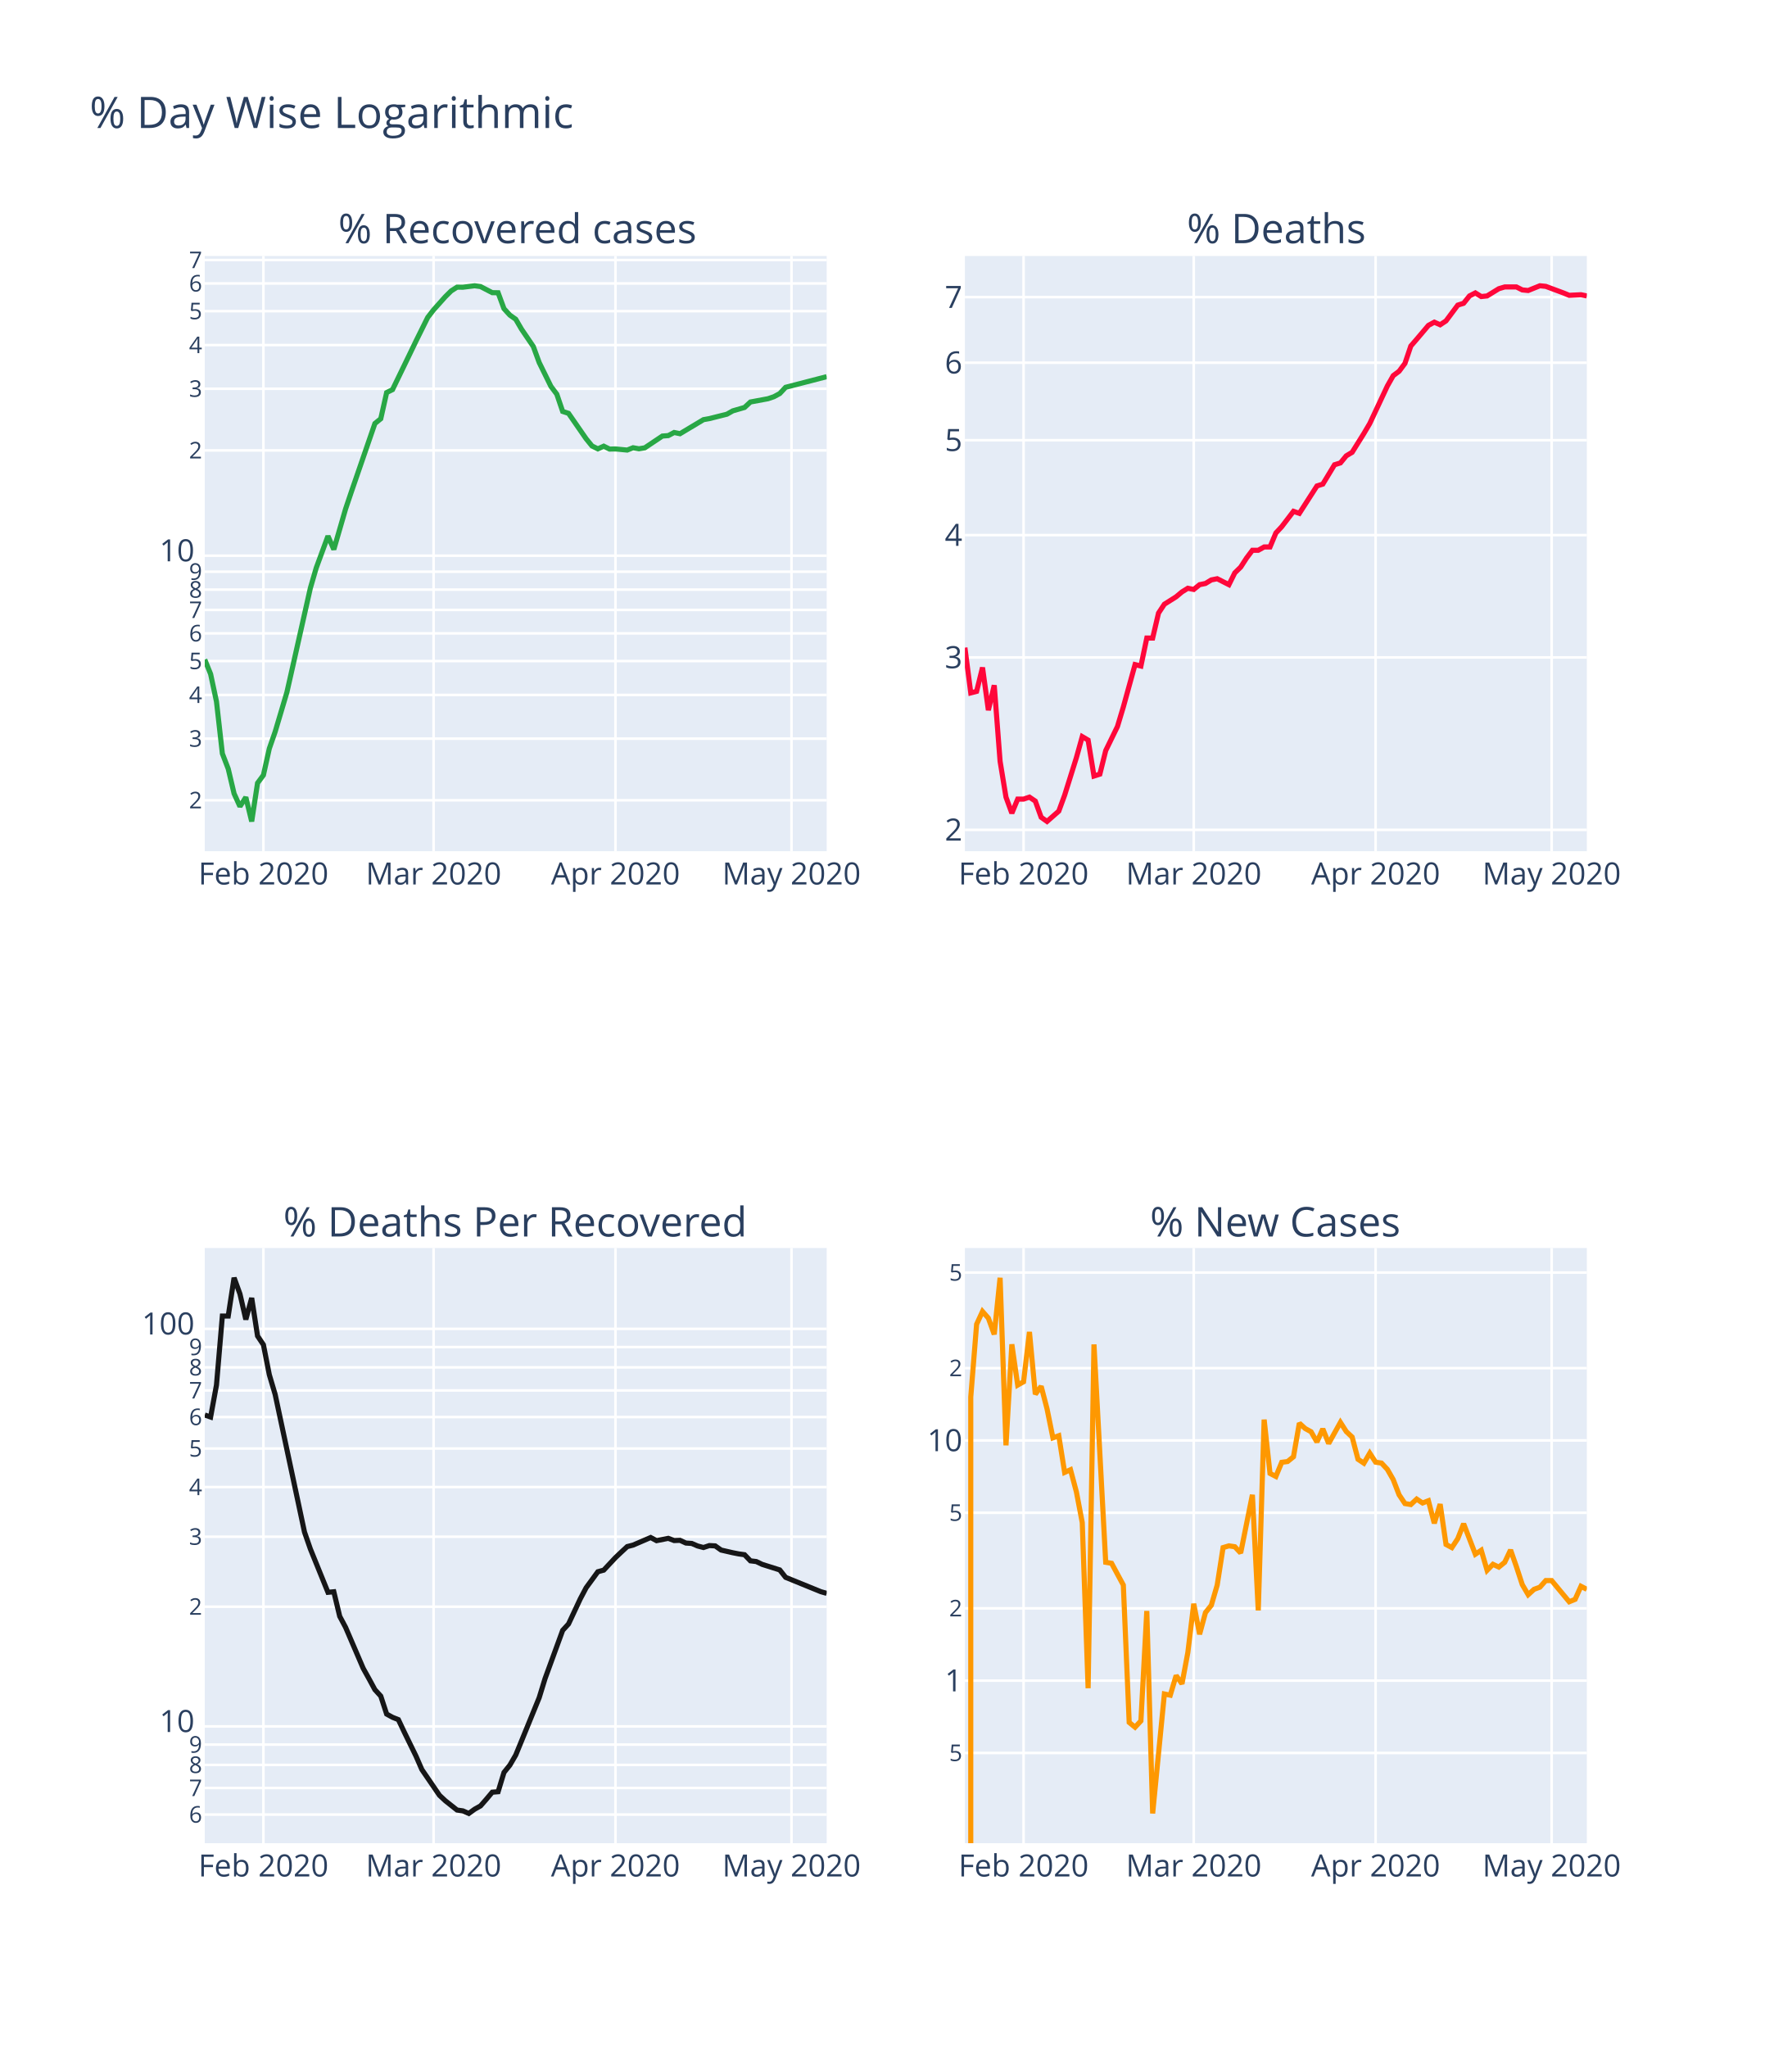
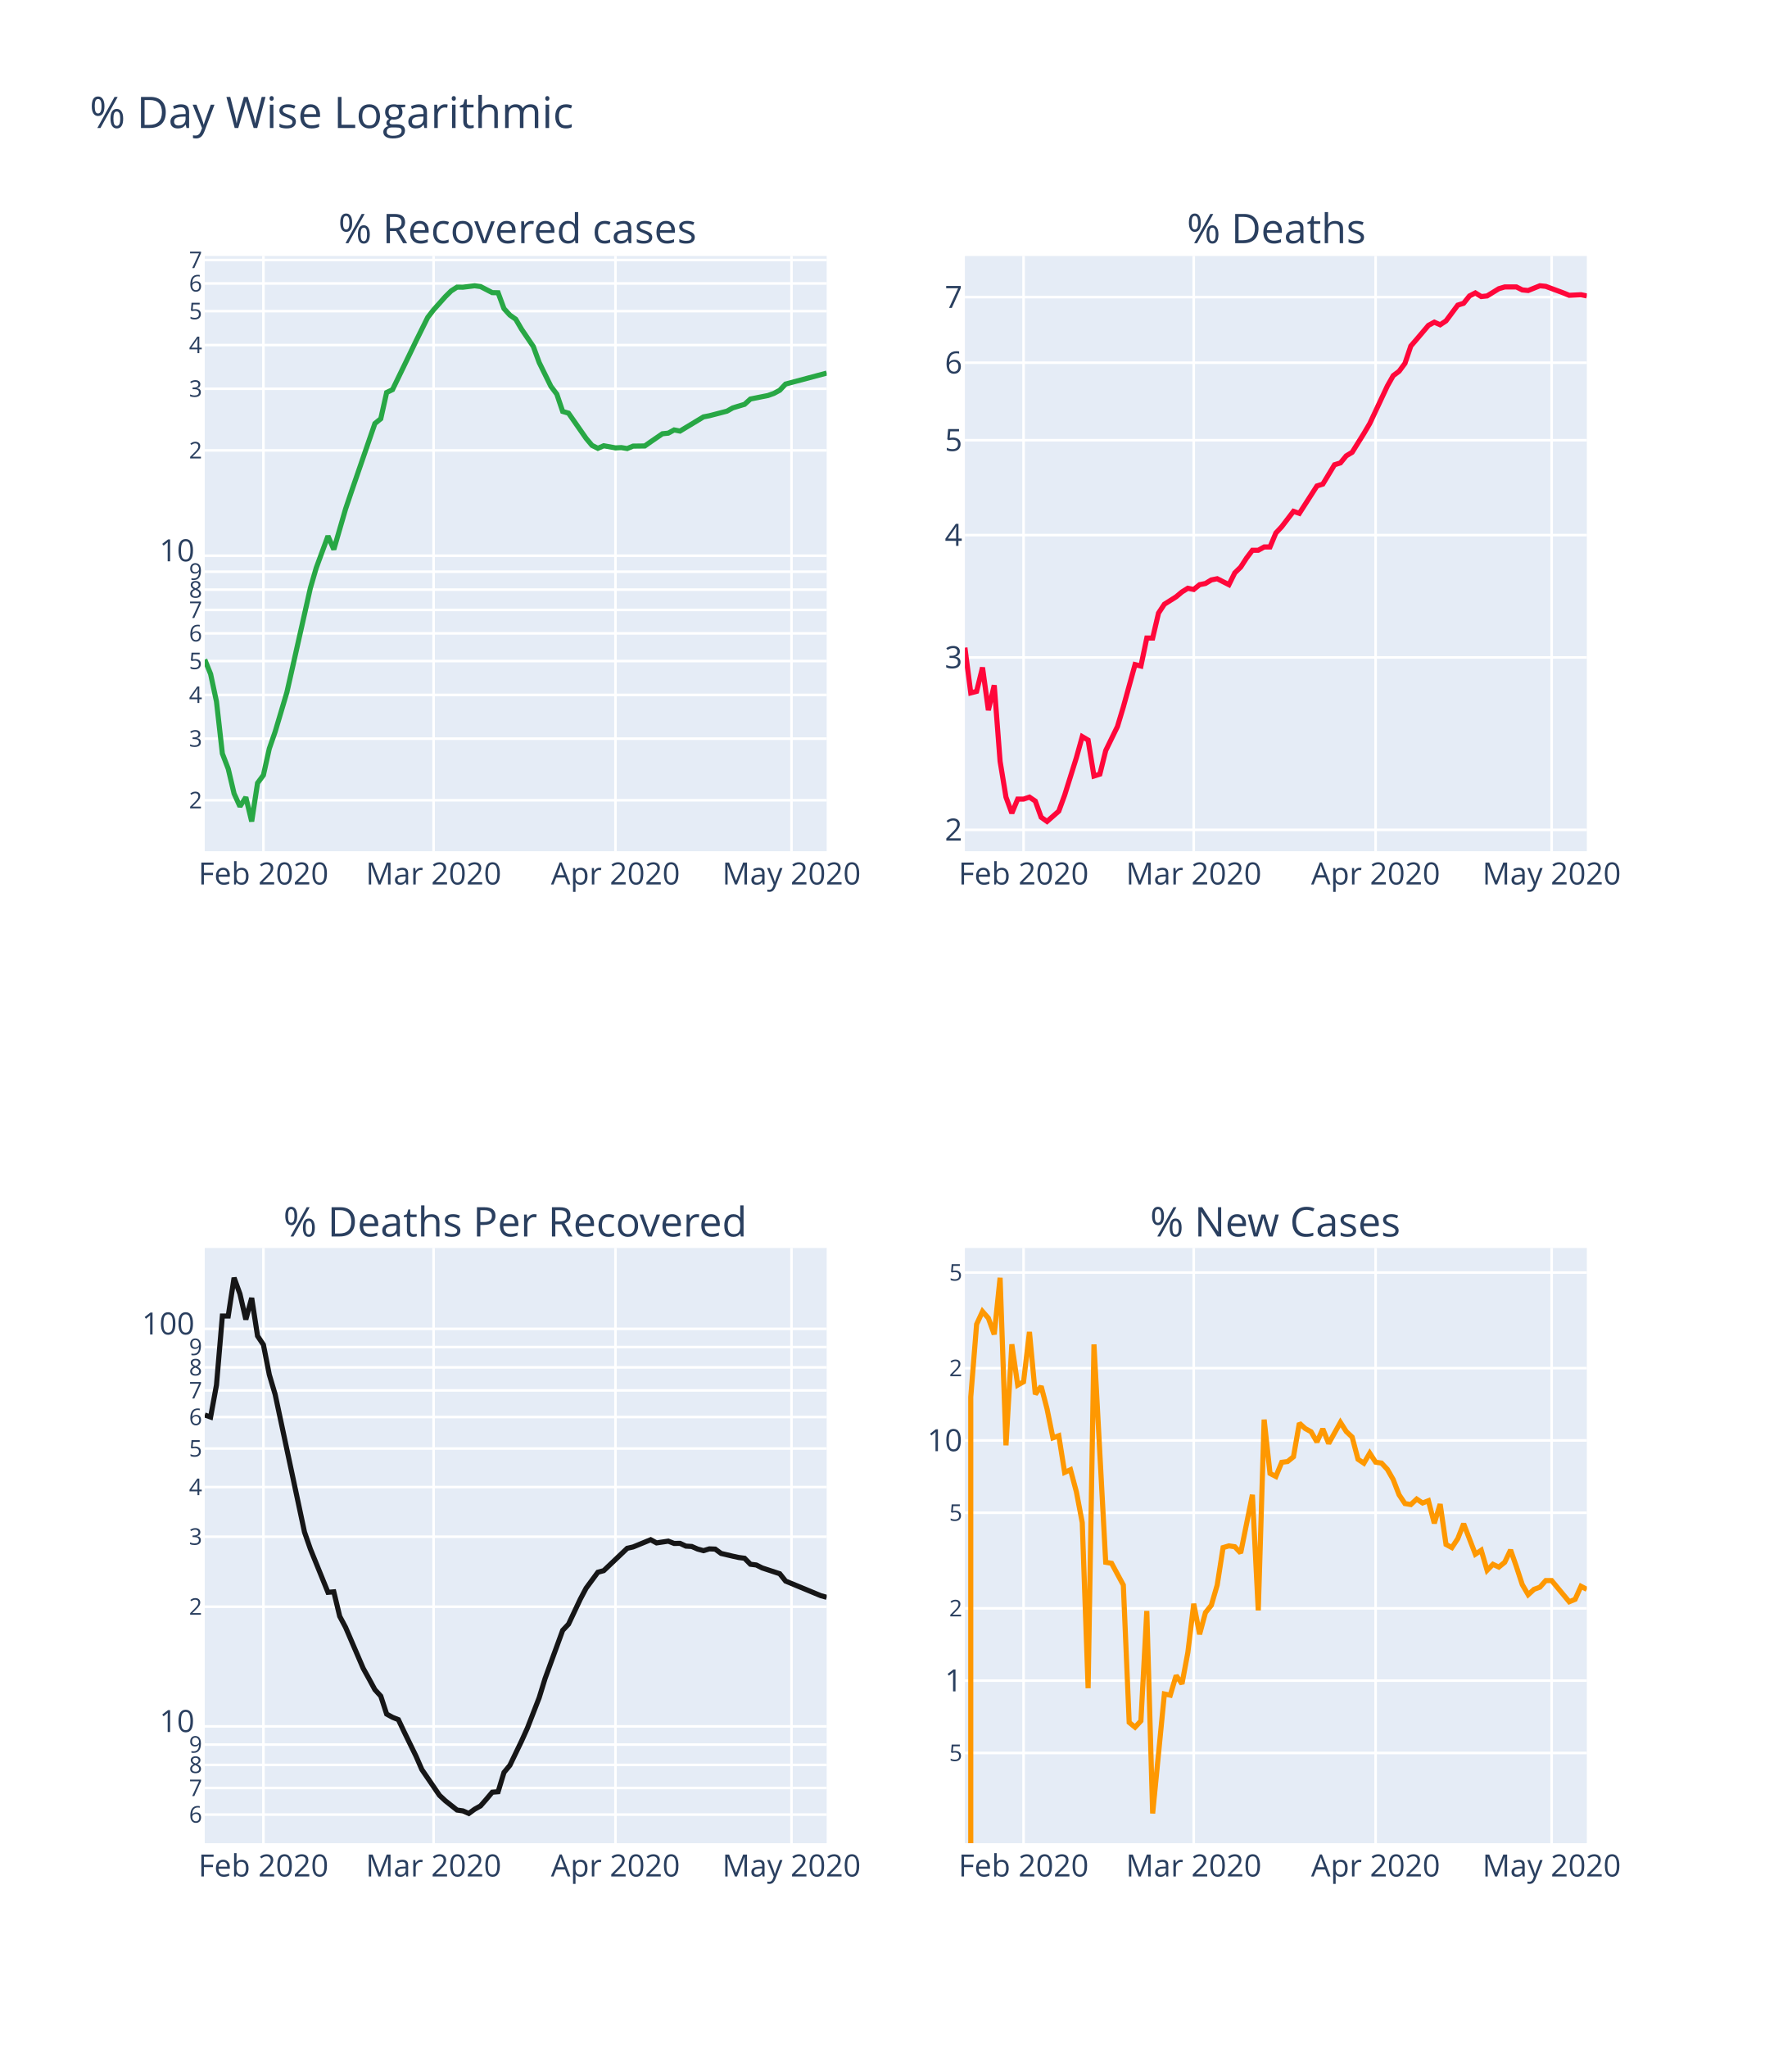
<svg xmlns="http://www.w3.org/2000/svg" class="main-svg" width="700" height="800" style="" viewBox="0 0 700 800">
  <rect x="0" y="0" width="700" height="800" style="fill: rgb(255, 255, 255); fill-opacity: 1;" />
-   <defs id="defs-8442c7">
+   <defs id="defs-1f9301">
    <g class="clips">
-       <clipPath id="clip8442c7xyplot" class="plotclip">
+       <clipPath id="clip1f9301xyplot" class="plotclip">
        <rect width="243" height="232.5" />
      </clipPath>
-       <clipPath id="clip8442c7x2y2plot" class="plotclip">
+       <clipPath id="clip1f9301x2y2plot" class="plotclip">
        <rect width="243" height="232.5" />
      </clipPath>
-       <clipPath id="clip8442c7x3y3plot" class="plotclip">
+       <clipPath id="clip1f9301x3y3plot" class="plotclip">
        <rect width="243" height="232.5" />
      </clipPath>
-       <clipPath id="clip8442c7x4y4plot" class="plotclip">
+       <clipPath id="clip1f9301x4y4plot" class="plotclip">
        <rect width="243" height="232.5" />
      </clipPath>
-       <clipPath class="axesclip" id="clip8442c7x">
+       <clipPath class="axesclip" id="clip1f9301x">
        <rect x="80" y="0" width="243" height="800" />
      </clipPath>
-       <clipPath class="axesclip" id="clip8442c7y">
+       <clipPath class="axesclip" id="clip1f9301y">
        <rect x="0" y="100" width="700" height="232.5" />
      </clipPath>
-       <clipPath class="axesclip" id="clip8442c7xy">
+       <clipPath class="axesclip" id="clip1f9301xy">
        <rect x="80" y="100" width="243" height="232.5" />
      </clipPath>
-       <clipPath class="axesclip" id="clip8442c7y2">
+       <clipPath class="axesclip" id="clip1f9301y2">
        <rect x="0" y="100" width="700" height="232.5" />
      </clipPath>
-       <clipPath class="axesclip" id="clip8442c7xy2">
+       <clipPath class="axesclip" id="clip1f9301xy2">
        <rect x="80" y="100" width="243" height="232.5" />
      </clipPath>
-       <clipPath class="axesclip" id="clip8442c7y3">
+       <clipPath class="axesclip" id="clip1f9301y3">
        <rect x="0" y="487.5" width="700" height="232.5" />
      </clipPath>
-       <clipPath class="axesclip" id="clip8442c7xy3">
+       <clipPath class="axesclip" id="clip1f9301xy3">
        <rect x="80" y="487.5" width="243" height="232.5" />
      </clipPath>
-       <clipPath class="axesclip" id="clip8442c7y4">
+       <clipPath class="axesclip" id="clip1f9301y4">
        <rect x="0" y="487.5" width="700" height="232.5" />
      </clipPath>
-       <clipPath class="axesclip" id="clip8442c7xy4">
+       <clipPath class="axesclip" id="clip1f9301xy4">
        <rect x="80" y="487.5" width="243" height="232.5" />
      </clipPath>
-       <clipPath class="axesclip" id="clip8442c7x2">
+       <clipPath class="axesclip" id="clip1f9301x2">
        <rect x="377" y="0" width="243" height="800" />
      </clipPath>
-       <clipPath class="axesclip" id="clip8442c7x2y">
+       <clipPath class="axesclip" id="clip1f9301x2y">
        <rect x="377" y="100" width="243" height="232.5" />
      </clipPath>
-       <clipPath class="axesclip" id="clip8442c7x2y2">
+       <clipPath class="axesclip" id="clip1f9301x2y2">
        <rect x="377" y="100" width="243" height="232.5" />
      </clipPath>
-       <clipPath class="axesclip" id="clip8442c7x2y3">
+       <clipPath class="axesclip" id="clip1f9301x2y3">
        <rect x="377" y="487.5" width="243" height="232.5" />
      </clipPath>
-       <clipPath class="axesclip" id="clip8442c7x2y4">
+       <clipPath class="axesclip" id="clip1f9301x2y4">
        <rect x="377" y="487.5" width="243" height="232.5" />
      </clipPath>
-       <clipPath class="axesclip" id="clip8442c7x3">
+       <clipPath class="axesclip" id="clip1f9301x3">
        <rect x="80" y="0" width="243" height="800" />
      </clipPath>
-       <clipPath class="axesclip" id="clip8442c7x3y">
+       <clipPath class="axesclip" id="clip1f9301x3y">
        <rect x="80" y="100" width="243" height="232.5" />
      </clipPath>
-       <clipPath class="axesclip" id="clip8442c7x3y2">
+       <clipPath class="axesclip" id="clip1f9301x3y2">
        <rect x="80" y="100" width="243" height="232.5" />
      </clipPath>
-       <clipPath class="axesclip" id="clip8442c7x3y3">
+       <clipPath class="axesclip" id="clip1f9301x3y3">
        <rect x="80" y="487.5" width="243" height="232.5" />
      </clipPath>
-       <clipPath class="axesclip" id="clip8442c7x3y4">
+       <clipPath class="axesclip" id="clip1f9301x3y4">
        <rect x="80" y="487.5" width="243" height="232.5" />
      </clipPath>
-       <clipPath class="axesclip" id="clip8442c7x4">
+       <clipPath class="axesclip" id="clip1f9301x4">
        <rect x="377" y="0" width="243" height="800" />
      </clipPath>
-       <clipPath class="axesclip" id="clip8442c7x4y">
+       <clipPath class="axesclip" id="clip1f9301x4y">
        <rect x="377" y="100" width="243" height="232.5" />
      </clipPath>
-       <clipPath class="axesclip" id="clip8442c7x4y2">
+       <clipPath class="axesclip" id="clip1f9301x4y2">
        <rect x="377" y="100" width="243" height="232.5" />
      </clipPath>
-       <clipPath class="axesclip" id="clip8442c7x4y3">
+       <clipPath class="axesclip" id="clip1f9301x4y3">
        <rect x="377" y="487.5" width="243" height="232.5" />
      </clipPath>
-       <clipPath class="axesclip" id="clip8442c7x4y4">
+       <clipPath class="axesclip" id="clip1f9301x4y4">
        <rect x="377" y="487.5" width="243" height="232.5" />
      </clipPath>
    </g>
    <g class="gradients" />
  </defs>
  <g class="bglayer">
    <rect class="bg" x="80" y="100" width="243" height="232.5" style="fill: rgb(229, 236, 246); fill-opacity: 1; stroke-width: 0;" />
    <rect class="bg" x="377" y="100" width="243" height="232.5" style="fill: rgb(229, 236, 246); fill-opacity: 1; stroke-width: 0;" />
    <rect class="bg" x="80" y="487.5" width="243" height="232.5" style="fill: rgb(229, 236, 246); fill-opacity: 1; stroke-width: 0;" />
    <rect class="bg" x="377" y="487.5" width="243" height="232.5" style="fill: rgb(229, 236, 246); fill-opacity: 1; stroke-width: 0;" />
  </g>
  <g class="layer-below">
    <g class="imagelayer" />
    <g class="shapelayer" />
  </g>
  <g class="cartesianlayer">
    <g class="subplot xy">
      <g class="layer-subplot">
        <g class="shapelayer" />
        <g class="imagelayer" />
      </g>
      <g class="gridlayer">
        <g class="x">
          <path class="xgrid crisp" transform="translate(102.92,0)" d="M0,100v232.5" style="stroke: rgb(255, 255, 255); stroke-opacity: 1; stroke-width: 1px;" />
          <path class="xgrid crisp" transform="translate(169.41,0)" d="M0,100v232.5" style="stroke: rgb(255, 255, 255); stroke-opacity: 1; stroke-width: 1px;" />
          <path class="xgrid crisp" transform="translate(240.47,0)" d="M0,100v232.5" style="stroke: rgb(255, 255, 255); stroke-opacity: 1; stroke-width: 1px;" />
          <path class="xgrid crisp" transform="translate(309.25,0)" d="M0,100v232.5" style="stroke: rgb(255, 255, 255); stroke-opacity: 1; stroke-width: 1px;" />
        </g>
        <g class="y">
          <path class="ygrid crisp" transform="translate(0,312.61)" d="M80,0h243" style="stroke: rgb(255, 255, 255); stroke-opacity: 1; stroke-width: 1px;" />
          <path class="ygrid crisp" transform="translate(0,288.54)" d="M80,0h243" style="stroke: rgb(255, 255, 255); stroke-opacity: 1; stroke-width: 1px;" />
          <path class="ygrid crisp" transform="translate(0,271.46)" d="M80,0h243" style="stroke: rgb(255, 255, 255); stroke-opacity: 1; stroke-width: 1px;" />
          <path class="ygrid crisp" transform="translate(0,258.22)" d="M80,0h243" style="stroke: rgb(255, 255, 255); stroke-opacity: 1; stroke-width: 1px;" />
          <path class="ygrid crisp" transform="translate(0,247.4)" d="M80,0h243" style="stroke: rgb(255, 255, 255); stroke-opacity: 1; stroke-width: 1px;" />
          <path class="ygrid crisp" transform="translate(0,238.25)" d="M80,0h243" style="stroke: rgb(255, 255, 255); stroke-opacity: 1; stroke-width: 1px;" />
          <path class="ygrid crisp" transform="translate(0,230.32)" d="M80,0h243" style="stroke: rgb(255, 255, 255); stroke-opacity: 1; stroke-width: 1px;" />
          <path class="ygrid crisp" transform="translate(0,223.33)" d="M80,0h243" style="stroke: rgb(255, 255, 255); stroke-opacity: 1; stroke-width: 1px;" />
          <path class="ygrid crisp" transform="translate(0,217.07)" d="M80,0h243" style="stroke: rgb(255, 255, 255); stroke-opacity: 1; stroke-width: 1px;" />
          <path class="ygrid crisp" transform="translate(0,175.93)" d="M80,0h243" style="stroke: rgb(255, 255, 255); stroke-opacity: 1; stroke-width: 1px;" />
          <path class="ygrid crisp" transform="translate(0,151.86)" d="M80,0h243" style="stroke: rgb(255, 255, 255); stroke-opacity: 1; stroke-width: 1px;" />
          <path class="ygrid crisp" transform="translate(0,134.79)" d="M80,0h243" style="stroke: rgb(255, 255, 255); stroke-opacity: 1; stroke-width: 1px;" />
          <path class="ygrid crisp" transform="translate(0,121.54)" d="M80,0h243" style="stroke: rgb(255, 255, 255); stroke-opacity: 1; stroke-width: 1px;" />
          <path class="ygrid crisp" transform="translate(0,110.72)" d="M80,0h243" style="stroke: rgb(255, 255, 255); stroke-opacity: 1; stroke-width: 1px;" />
          <path class="ygrid crisp" transform="translate(0,101.57)" d="M80,0h243" style="stroke: rgb(255, 255, 255); stroke-opacity: 1; stroke-width: 1px;" />
        </g>
      </g>
      <g class="zerolinelayer" />
      <path class="xlines-below" />
      <path class="ylines-below" />
      <g class="overlines-below" />
      <g class="xaxislayer-below" />
      <g class="yaxislayer-below" />
      <g class="overaxes-below" />
-       <g class="plot" transform="translate(80, 100)" clip-path="url('#clip8442c7xyplot')">
+       <g class="plot" transform="translate(80, 100)" clip-path="url('#clip1f9301xyplot')">
        <g class="scatterlayer mlayer">
-           <g class="trace scatter trace31df50" style="stroke-miterlimit: 2; opacity: 1;">
+           <g class="trace scatter trace4e2001" style="stroke-miterlimit: 2; opacity: 1;">
            <g class="fills" />
            <g class="errorbars" />
            <g class="lines">
-               <path class="js-line" d="M0,157.63L2.29,163.3L4.58,174.04L6.88,194.36L9.17,200.32L11.46,210L13.75,215.03L16.05,211.43L18.34,220.88L20.63,205.88L22.92,202.78L25.22,192.42L27.51,185.83L32.09,170.43L34.39,160.27L41.26,129.73L43.56,121.83L48.14,109.4L50.43,114.63L55.02,98.82L57.31,92.03L66.48,65.43L68.77,63.57L71.07,53.34L73.36,52.2L80.24,38L82.53,33.23L87.11,24L89.41,21.03L93.99,15.9L96.28,13.64L98.58,12.17L100.87,12.19L105.45,11.63L107.75,11.94L112.33,14.32L114.62,14.36L116.92,20.59L119.21,23.09L121.5,24.71L123.79,28.62L128.38,35.37L130.67,41.62L135.25,50.92L137.55,53.98L139.84,60.72L142.13,61.46L149.01,71.39L151.3,74.2L153.59,75.34L155.89,74.29L158.18,75.43L160.47,75.37L165.06,75.81L167.35,74.9L169.64,75.31L171.93,74.93L178.81,70.33L181.1,70.16L183.4,68.94L185.69,69.42L194.86,63.93L197.15,63.52L204.03,61.79L206.32,60.49L210.91,59.16L213.2,57.03L220.08,55.75L222.37,54.97L224.66,53.73L226.95,51.29L243,47.13" style="vector-effect: non-scaling-stroke; fill: none; stroke: rgb(40, 167, 69); stroke-opacity: 1; stroke-width: 2px; opacity: 1;" />
+               <path class="js-line" d="M0,157.63L2.29,163.3L4.58,174.04L6.88,194.36L9.17,200.32L11.46,210L13.75,215.03L16.05,211.43L18.34,220.88L20.63,205.88L22.92,202.78L25.22,192.42L27.51,185.83L32.09,170.43L34.39,160.27L41.26,129.73L43.56,121.83L48.14,109.4L50.43,114.63L55.02,98.82L57.31,92.03L66.48,65.43L68.77,63.57L71.07,53.32L73.36,52.2L80.24,38L82.53,33.22L87.11,23.99L89.41,21.02L93.99,15.89L96.28,13.63L98.58,12.16L100.87,12.19L105.45,11.63L107.75,11.94L112.33,14.31L114.62,14.36L116.92,20.57L119.21,23.08L121.5,24.7L123.79,28.6L128.38,35.37L130.67,41.62L135.25,50.92L137.55,53.96L139.84,60.72L142.13,61.39L149.01,71.25L151.3,73.97L153.59,75.13L155.89,74.12L160.47,74.96L162.76,74.84L165.06,75.22L167.35,74.26L171.93,74.2L174.23,72.58L178.81,69.44L181.1,69.2L183.4,67.94L185.69,68.39L194.86,62.85L197.15,62.4L204.03,60.61L206.32,59.32L210.91,57.94L213.2,55.87L220.08,54.49L222.37,53.67L224.66,52.44L226.95,50.01L243,45.74" style="vector-effect: non-scaling-stroke; fill: none; stroke: rgb(40, 167, 69); stroke-opacity: 1; stroke-width: 2px; opacity: 1;" />
            </g>
            <g class="points" />
            <g class="text" />
          </g>
        </g>
      </g>
      <g class="overplot" />
      <path class="xlines-above crisp" d="M0,0" style="fill: none;" />
      <path class="ylines-above crisp" d="M0,0" style="fill: none;" />
      <g class="overlines-above" />
      <g class="xaxislayer-above">
        <g class="xtick">
          <text text-anchor="middle" x="0" y="345.5" transform="translate(102.92,0)" style="font-family: 'Open Sans', verdana, arial, sans-serif; font-size: 12px; fill: rgb(42, 63, 95); fill-opacity: 1; white-space: pre;">Feb 2020</text>
        </g>
        <g class="xtick">
          <text text-anchor="middle" x="0" y="345.5" transform="translate(169.41,0)" style="font-family: 'Open Sans', verdana, arial, sans-serif; font-size: 12px; fill: rgb(42, 63, 95); fill-opacity: 1; white-space: pre;">Mar 2020</text>
        </g>
        <g class="xtick">
          <text text-anchor="middle" x="0" y="345.5" transform="translate(240.47,0)" style="font-family: 'Open Sans', verdana, arial, sans-serif; font-size: 12px; fill: rgb(42, 63, 95); fill-opacity: 1; white-space: pre;">Apr 2020</text>
        </g>
        <g class="xtick">
          <text text-anchor="middle" x="0" y="345.5" transform="translate(309.25,0)" style="font-family: 'Open Sans', verdana, arial, sans-serif; font-size: 12px; fill: rgb(42, 63, 95); fill-opacity: 1; white-space: pre;">May 2020</text>
        </g>
      </g>
      <g class="yaxislayer-above">
        <g class="ytick">
          <text text-anchor="end" x="79" y="3.15" transform="translate(0,312.61)" style="font-family: 'Open Sans', verdana, arial, sans-serif; font-size: 9px; fill: rgb(42, 63, 95); fill-opacity: 1; white-space: pre;">2</text>
        </g>
        <g class="ytick">
          <text text-anchor="end" x="79" y="3.15" transform="translate(0,288.54)" style="font-family: 'Open Sans', verdana, arial, sans-serif; font-size: 9px; fill: rgb(42, 63, 95); fill-opacity: 1; white-space: pre;">3</text>
        </g>
        <g class="ytick">
          <text text-anchor="end" x="79" y="3.15" transform="translate(0,271.46)" style="font-family: 'Open Sans', verdana, arial, sans-serif; font-size: 9px; fill: rgb(42, 63, 95); fill-opacity: 1; white-space: pre;">4</text>
        </g>
        <g class="ytick">
          <text text-anchor="end" x="79" y="3.15" transform="translate(0,258.22)" style="font-family: 'Open Sans', verdana, arial, sans-serif; font-size: 9px; fill: rgb(42, 63, 95); fill-opacity: 1; white-space: pre;">5</text>
        </g>
        <g class="ytick">
          <text text-anchor="end" x="79" y="3.15" transform="translate(0,247.4)" style="font-family: 'Open Sans', verdana, arial, sans-serif; font-size: 9px; fill: rgb(42, 63, 95); fill-opacity: 1; white-space: pre;">6</text>
        </g>
        <g class="ytick">
          <text text-anchor="end" x="79" y="3.15" transform="translate(0,238.25)" style="font-family: 'Open Sans', verdana, arial, sans-serif; font-size: 9px; fill: rgb(42, 63, 95); fill-opacity: 1; white-space: pre;">7</text>
        </g>
        <g class="ytick">
          <text text-anchor="end" x="79" y="3.15" transform="translate(0,230.32)" style="font-family: 'Open Sans', verdana, arial, sans-serif; font-size: 9px; fill: rgb(42, 63, 95); fill-opacity: 1; white-space: pre;">8</text>
        </g>
        <g class="ytick">
          <text text-anchor="end" x="79" y="3.15" transform="translate(0,223.33)" style="font-family: 'Open Sans', verdana, arial, sans-serif; font-size: 9px; fill: rgb(42, 63, 95); fill-opacity: 1; white-space: pre;">9</text>
        </g>
        <g class="ytick">
          <text text-anchor="end" x="76" y="2.2" transform="translate(0,217.07)" style="font-family: 'Open Sans', verdana, arial, sans-serif; font-size: 12px; fill: rgb(42, 63, 95); fill-opacity: 1; white-space: pre;">10</text>
        </g>
        <g class="ytick">
          <text text-anchor="end" x="79" y="3.15" transform="translate(0,175.93)" style="font-family: 'Open Sans', verdana, arial, sans-serif; font-size: 9px; fill: rgb(42, 63, 95); fill-opacity: 1; white-space: pre;">2</text>
        </g>
        <g class="ytick">
          <text text-anchor="end" x="79" y="3.15" transform="translate(0,151.86)" style="font-family: 'Open Sans', verdana, arial, sans-serif; font-size: 9px; fill: rgb(42, 63, 95); fill-opacity: 1; white-space: pre;">3</text>
        </g>
        <g class="ytick">
          <text text-anchor="end" x="79" y="3.15" transform="translate(0,134.79)" style="font-family: 'Open Sans', verdana, arial, sans-serif; font-size: 9px; fill: rgb(42, 63, 95); fill-opacity: 1; white-space: pre;">4</text>
        </g>
        <g class="ytick">
          <text text-anchor="end" x="79" y="3.15" transform="translate(0,121.54)" style="font-family: 'Open Sans', verdana, arial, sans-serif; font-size: 9px; fill: rgb(42, 63, 95); fill-opacity: 1; white-space: pre;">5</text>
        </g>
        <g class="ytick">
          <text text-anchor="end" x="79" y="3.15" transform="translate(0,110.72)" style="font-family: 'Open Sans', verdana, arial, sans-serif; font-size: 9px; fill: rgb(42, 63, 95); fill-opacity: 1; white-space: pre;">6</text>
        </g>
        <g class="ytick">
          <text text-anchor="end" x="79" y="3.15" transform="translate(0,101.57)" style="font-family: 'Open Sans', verdana, arial, sans-serif; font-size: 9px; fill: rgb(42, 63, 95); fill-opacity: 1; white-space: pre;">7</text>
        </g>
      </g>
      <g class="overaxes-above" />
    </g>
    <g class="subplot x2y2">
      <g class="layer-subplot">
        <g class="shapelayer" />
        <g class="imagelayer" />
      </g>
      <g class="gridlayer">
        <g class="x2">
          <path class="x2grid crisp" transform="translate(399.92,0)" d="M0,100v232.5" style="stroke: rgb(255, 255, 255); stroke-opacity: 1; stroke-width: 1px;" />
          <path class="x2grid crisp" transform="translate(466.41,0)" d="M0,100v232.5" style="stroke: rgb(255, 255, 255); stroke-opacity: 1; stroke-width: 1px;" />
          <path class="x2grid crisp" transform="translate(537.47,0)" d="M0,100v232.5" style="stroke: rgb(255, 255, 255); stroke-opacity: 1; stroke-width: 1px;" />
          <path class="x2grid crisp" transform="translate(606.25,0)" d="M0,100v232.5" style="stroke: rgb(255, 255, 255); stroke-opacity: 1; stroke-width: 1px;" />
        </g>
        <g class="y2">
          <path class="y2grid crisp" transform="translate(0,324.16)" d="M377,0h243" style="stroke: rgb(255, 255, 255); stroke-opacity: 1; stroke-width: 1px;" />
          <path class="y2grid crisp" transform="translate(0,256.81)" d="M377,0h243" style="stroke: rgb(255, 255, 255); stroke-opacity: 1; stroke-width: 1px;" />
          <path class="y2grid crisp" transform="translate(0,209.03)" d="M377,0h243" style="stroke: rgb(255, 255, 255); stroke-opacity: 1; stroke-width: 1px;" />
          <path class="y2grid crisp" transform="translate(0,171.96)" d="M377,0h243" style="stroke: rgb(255, 255, 255); stroke-opacity: 1; stroke-width: 1px;" />
          <path class="y2grid crisp" transform="translate(0,141.68)" d="M377,0h243" style="stroke: rgb(255, 255, 255); stroke-opacity: 1; stroke-width: 1px;" />
          <path class="y2grid crisp" transform="translate(0,116.07)" d="M377,0h243" style="stroke: rgb(255, 255, 255); stroke-opacity: 1; stroke-width: 1px;" />
        </g>
      </g>
      <g class="zerolinelayer" />
      <path class="xlines-below" />
      <path class="ylines-below" />
      <g class="overlines-below" />
      <g class="xaxislayer-below" />
      <g class="yaxislayer-below" />
      <g class="overaxes-below" />
-       <g class="plot" transform="translate(377, 100)" clip-path="url('#clip8442c7x2y2plot')">
+       <g class="plot" transform="translate(377, 100)" clip-path="url('#clip1f9301x2y2plot')">
        <g class="scatterlayer mlayer">
-           <g class="trace scatter trace24a765" style="stroke-miterlimit: 2; opacity: 1;">
+           <g class="trace scatter tracea064fb" style="stroke-miterlimit: 2; opacity: 1;">
            <g class="fills" />
            <g class="errorbars" />
            <g class="lines">
              <path class="js-line" d="M0,152.98L2.29,170.66L4.58,170.06L6.88,160.74L9.17,177.42L11.46,167.68L13.75,197.38L16.05,211.38L18.34,217.65L20.63,212.15L22.92,212.15L25.22,211.38L27.51,212.93L29.8,219.25L32.09,220.88L36.68,216.85L38.97,210.61L43.56,195.97L45.85,187.76L48.14,189.1L50.43,203.13L52.73,202.4L55.02,193.19L59.6,183.81L61.9,176.17L66.48,159.61L68.77,160.17L71.07,149.24L73.36,149.24L75.65,139.48L77.94,136.02L82.53,133.12L84.82,131.21L87.11,129.79L89.41,130.26L91.7,128.39L93.99,127.92L96.28,126.53L98.58,126.07L103.16,128.39L105.45,123.78L107.75,121.53L110.04,117.99L112.33,114.95L114.62,114.95L116.92,113.66L119.21,113.66L121.5,108.2L123.79,105.74L128.38,99.74L130.67,100.53L137.55,89.83L139.84,89.1L144.42,81.54L146.72,80.83L149.01,78.05L151.3,76.68L155.89,69.33L158.18,65.45L165.06,50.78L167.35,46.74L169.64,45.03L171.93,41.96L174.23,35.16L176.52,32.52L181.1,27.11L183.4,25.85L185.69,26.86L187.98,25.34L192.57,19.19L194.86,18.46L197.15,15.6L199.44,14.42L201.74,15.84L204.03,15.6L208.61,12.78L210.91,12.09L215.49,12.09L217.78,13.25L220.08,13.48L222.37,12.55L224.66,11.63L226.95,11.86L233.83,14.42L236.12,15.36L240.71,15.13L243,15.6" style="vector-effect: non-scaling-stroke; fill: none; stroke: rgb(255, 7, 58); stroke-opacity: 1; stroke-width: 2px; opacity: 1;" />
            </g>
            <g class="points" />
            <g class="text" />
          </g>
        </g>
      </g>
      <g class="overplot" />
      <path class="xlines-above crisp" d="M0,0" style="fill: none;" />
      <path class="ylines-above crisp" d="M0,0" style="fill: none;" />
      <g class="overlines-above" />
      <g class="xaxislayer-above">
        <g class="x2tick">
          <text text-anchor="middle" x="0" y="345.5" transform="translate(399.92,0)" style="font-family: 'Open Sans', verdana, arial, sans-serif; font-size: 12px; fill: rgb(42, 63, 95); fill-opacity: 1; white-space: pre;">Feb 2020</text>
        </g>
        <g class="x2tick">
          <text text-anchor="middle" x="0" y="345.5" transform="translate(466.41,0)" style="font-family: 'Open Sans', verdana, arial, sans-serif; font-size: 12px; fill: rgb(42, 63, 95); fill-opacity: 1; white-space: pre;">Mar 2020</text>
        </g>
        <g class="x2tick">
          <text text-anchor="middle" x="0" y="345.5" transform="translate(537.47,0)" style="font-family: 'Open Sans', verdana, arial, sans-serif; font-size: 12px; fill: rgb(42, 63, 95); fill-opacity: 1; white-space: pre;">Apr 2020</text>
        </g>
        <g class="x2tick">
          <text text-anchor="middle" x="0" y="345.5" transform="translate(606.25,0)" style="font-family: 'Open Sans', verdana, arial, sans-serif; font-size: 12px; fill: rgb(42, 63, 95); fill-opacity: 1; white-space: pre;">May 2020</text>
        </g>
      </g>
      <g class="yaxislayer-above">
        <g class="y2tick">
          <text text-anchor="end" x="376" y="4.2" transform="translate(0,324.16)" style="font-family: 'Open Sans', verdana, arial, sans-serif; font-size: 12px; fill: rgb(42, 63, 95); fill-opacity: 1; white-space: pre;">2</text>
        </g>
        <g class="y2tick">
          <text text-anchor="end" x="376" y="4.2" transform="translate(0,256.81)" style="font-family: 'Open Sans', verdana, arial, sans-serif; font-size: 12px; fill: rgb(42, 63, 95); fill-opacity: 1; white-space: pre;">3</text>
        </g>
        <g class="y2tick">
          <text text-anchor="end" x="376" y="4.2" transform="translate(0,209.03)" style="font-family: 'Open Sans', verdana, arial, sans-serif; font-size: 12px; fill: rgb(42, 63, 95); fill-opacity: 1; white-space: pre;">4</text>
        </g>
        <g class="y2tick">
          <text text-anchor="end" x="376" y="4.2" transform="translate(0,171.96)" style="font-family: 'Open Sans', verdana, arial, sans-serif; font-size: 12px; fill: rgb(42, 63, 95); fill-opacity: 1; white-space: pre;">5</text>
        </g>
        <g class="y2tick">
          <text text-anchor="end" x="376" y="4.2" transform="translate(0,141.68)" style="font-family: 'Open Sans', verdana, arial, sans-serif; font-size: 12px; fill: rgb(42, 63, 95); fill-opacity: 1; white-space: pre;">6</text>
        </g>
        <g class="y2tick">
          <text text-anchor="end" x="376" y="4.2" transform="translate(0,116.07)" style="font-family: 'Open Sans', verdana, arial, sans-serif; font-size: 12px; fill: rgb(42, 63, 95); fill-opacity: 1; white-space: pre;">7</text>
        </g>
      </g>
      <g class="overaxes-above" />
    </g>
    <g class="subplot x3y3">
      <g class="layer-subplot">
        <g class="shapelayer" />
        <g class="imagelayer" />
      </g>
      <g class="gridlayer">
        <g class="x3">
          <path class="x3grid crisp" transform="translate(102.92,0)" d="M0,487.5v232.5" style="stroke: rgb(255, 255, 255); stroke-opacity: 1; stroke-width: 1px;" />
          <path class="x3grid crisp" transform="translate(169.41,0)" d="M0,487.5v232.5" style="stroke: rgb(255, 255, 255); stroke-opacity: 1; stroke-width: 1px;" />
          <path class="x3grid crisp" transform="translate(240.47,0)" d="M0,487.5v232.5" style="stroke: rgb(255, 255, 255); stroke-opacity: 1; stroke-width: 1px;" />
          <path class="x3grid crisp" transform="translate(309.25,0)" d="M0,487.5v232.5" style="stroke: rgb(255, 255, 255); stroke-opacity: 1; stroke-width: 1px;" />
        </g>
        <g class="y3">
          <path class="y3grid crisp" transform="translate(0,708.82)" d="M80,0h243" style="stroke: rgb(255, 255, 255); stroke-opacity: 1; stroke-width: 1px;" />
          <path class="y3grid crisp" transform="translate(0,698.43)" d="M80,0h243" style="stroke: rgb(255, 255, 255); stroke-opacity: 1; stroke-width: 1px;" />
          <path class="y3grid crisp" transform="translate(0,689.42)" d="M80,0h243" style="stroke: rgb(255, 255, 255); stroke-opacity: 1; stroke-width: 1px;" />
          <path class="y3grid crisp" transform="translate(0,681.48)" d="M80,0h243" style="stroke: rgb(255, 255, 255); stroke-opacity: 1; stroke-width: 1px;" />
          <path class="y3grid crisp" transform="translate(0,674.37)" d="M80,0h243" style="stroke: rgb(255, 255, 255); stroke-opacity: 1; stroke-width: 1px;" />
          <path class="y3grid crisp" transform="translate(0,627.62)" d="M80,0h243" style="stroke: rgb(255, 255, 255); stroke-opacity: 1; stroke-width: 1px;" />
          <path class="y3grid crisp" transform="translate(0,600.28)" d="M80,0h243" style="stroke: rgb(255, 255, 255); stroke-opacity: 1; stroke-width: 1px;" />
          <path class="y3grid crisp" transform="translate(0,580.88)" d="M80,0h243" style="stroke: rgb(255, 255, 255); stroke-opacity: 1; stroke-width: 1px;" />
          <path class="y3grid crisp" transform="translate(0,565.83)" d="M80,0h243" style="stroke: rgb(255, 255, 255); stroke-opacity: 1; stroke-width: 1px;" />
          <path class="y3grid crisp" transform="translate(0,553.53)" d="M80,0h243" style="stroke: rgb(255, 255, 255); stroke-opacity: 1; stroke-width: 1px;" />
          <path class="y3grid crisp" transform="translate(0,543.13)" d="M80,0h243" style="stroke: rgb(255, 255, 255); stroke-opacity: 1; stroke-width: 1px;" />
          <path class="y3grid crisp" transform="translate(0,534.13)" d="M80,0h243" style="stroke: rgb(255, 255, 255); stroke-opacity: 1; stroke-width: 1px;" />
          <path class="y3grid crisp" transform="translate(0,526.19)" d="M80,0h243" style="stroke: rgb(255, 255, 255); stroke-opacity: 1; stroke-width: 1px;" />
          <path class="y3grid crisp" transform="translate(0,519.08)" d="M80,0h243" style="stroke: rgb(255, 255, 255); stroke-opacity: 1; stroke-width: 1px;" />
        </g>
      </g>
      <g class="zerolinelayer" />
      <path class="xlines-below" />
      <path class="ylines-below" />
      <g class="overlines-below" />
      <g class="xaxislayer-below" />
      <g class="yaxislayer-below" />
      <g class="overaxes-below" />
-       <g class="plot" transform="translate(80, 487.5)" clip-path="url('#clip8442c7x3y3plot')">
+       <g class="plot" transform="translate(80, 487.5)" clip-path="url('#clip1f9301x3y3plot')">
        <g class="scatterlayer mlayer">
-           <g class="trace scatter trace043f46" style="stroke-miterlimit: 2; opacity: 1;">
+           <g class="trace scatter traceeb86c1" style="stroke-miterlimit: 2; opacity: 1;">
            <g class="fills" />
            <g class="errorbars" />
            <g class="lines">
-               <path class="js-line" d="M0,65.24L2.29,66.03L4.58,53.53L6.88,26.58L9.17,26.58L11.46,11.63L13.75,17.93L16.05,27.93L18.34,19.52L20.63,34.37L22.92,37.79L25.22,49.48L27.51,57.21L38.97,110.96L41.26,117.55L48.14,134.5L50.43,134.28L52.73,143.87L55.02,148.17L61.9,164.18L64.19,168.3L66.48,172.53L68.77,175.03L71.07,182.06L73.36,183.32L75.65,184.23L77.94,189.07L82.53,198.47L84.82,203.72L91.7,213.78L93.99,215.92L98.58,219.55L100.87,219.88L103.16,220.88L105.45,219.22L107.75,217.93L110.04,215.31L112.33,212.58L114.62,212.39L116.92,204.85L119.21,202.01L121.5,198.07L123.79,192.5L130.67,175.65L132.96,168.2L139.84,149.36L142.13,146.86L146.72,137.06L149.01,132.72L153.59,126.46L155.89,125.83L160.47,120.94L162.76,118.77L165.06,116.64L167.35,116.05L174.23,113.09L176.52,114.32L181.1,113.41L183.4,114.28L185.69,114.19L187.98,115.25L190.27,115.41L192.57,116.4L194.86,117L197.15,116.24L199.44,116.36L201.74,117.99L206.32,119.04L208.61,119.49L210.91,119.81L213.2,122.2L215.49,122.48L217.78,123.58L224.66,125.75L226.95,128.65L240.71,134.25L243,134.9" style="vector-effect: non-scaling-stroke; fill: none; stroke: rgb(22, 22, 23); stroke-opacity: 1; stroke-width: 2px; opacity: 1;" />
+               <path class="js-line" d="M0,65.24L2.29,66.03L4.58,53.53L6.88,26.58L9.17,26.58L11.46,11.63L13.75,17.93L16.05,27.93L18.34,19.52L20.63,34.37L22.92,37.79L25.22,49.48L27.51,57.21L38.97,110.96L41.26,117.55L48.14,134.5L50.43,134.31L52.73,143.87L55.02,148.17L61.9,164.18L64.19,168.3L66.48,172.53L68.77,175.03L71.07,182.06L73.36,183.32L75.65,184.23L77.94,189.07L82.53,198.47L84.82,203.72L91.7,213.78L93.99,215.92L98.58,219.55L100.87,219.88L103.16,220.88L105.45,219.22L107.75,217.93L110.04,215.31L112.33,212.58L114.62,212.39L116.92,204.85L119.21,202.09L123.79,192.57L126.08,187.48L130.67,175.65L132.96,168.2L139.84,149.36L142.13,146.93L146.72,137.19L149.01,132.87L153.59,126.66L155.89,126.03L165.06,117.31L167.35,116.78L174.23,113.96L176.52,115.2L181.1,114.51L183.4,115.41L185.69,115.37L187.98,116.45L190.27,116.59L192.57,117.6L194.86,118.23L197.15,117.53L199.44,117.62L201.74,119.31L206.32,120.39L208.61,120.89L210.91,121.2L213.2,123.53L215.49,123.82L217.78,124.97L224.66,127.24L226.95,130.11L240.71,135.81L243,136.45" style="vector-effect: non-scaling-stroke; fill: none; stroke: rgb(22, 22, 23); stroke-opacity: 1; stroke-width: 2px; opacity: 1;" />
            </g>
            <g class="points" />
            <g class="text" />
          </g>
        </g>
      </g>
      <g class="overplot" />
      <path class="xlines-above crisp" d="M0,0" style="fill: none;" />
      <path class="ylines-above crisp" d="M0,0" style="fill: none;" />
      <g class="overlines-above" />
      <g class="xaxislayer-above">
        <g class="x3tick">
          <text text-anchor="middle" x="0" y="733" transform="translate(102.92,0)" style="font-family: 'Open Sans', verdana, arial, sans-serif; font-size: 12px; fill: rgb(42, 63, 95); fill-opacity: 1; white-space: pre;">Feb 2020</text>
        </g>
        <g class="x3tick">
          <text text-anchor="middle" x="0" y="733" transform="translate(169.41,0)" style="font-family: 'Open Sans', verdana, arial, sans-serif; font-size: 12px; fill: rgb(42, 63, 95); fill-opacity: 1; white-space: pre;">Mar 2020</text>
        </g>
        <g class="x3tick">
          <text text-anchor="middle" x="0" y="733" transform="translate(240.47,0)" style="font-family: 'Open Sans', verdana, arial, sans-serif; font-size: 12px; fill: rgb(42, 63, 95); fill-opacity: 1; white-space: pre;">Apr 2020</text>
        </g>
        <g class="x3tick">
          <text text-anchor="middle" x="0" y="733" transform="translate(309.25,0)" style="font-family: 'Open Sans', verdana, arial, sans-serif; font-size: 12px; fill: rgb(42, 63, 95); fill-opacity: 1; white-space: pre;">May 2020</text>
        </g>
      </g>
      <g class="yaxislayer-above">
        <g class="y3tick">
          <text text-anchor="end" x="79" y="3.15" transform="translate(0,708.82)" style="font-family: 'Open Sans', verdana, arial, sans-serif; font-size: 9px; fill: rgb(42, 63, 95); fill-opacity: 1; white-space: pre;">6</text>
        </g>
        <g class="y3tick">
          <text text-anchor="end" x="79" y="3.15" transform="translate(0,698.43)" style="font-family: 'Open Sans', verdana, arial, sans-serif; font-size: 9px; fill: rgb(42, 63, 95); fill-opacity: 1; white-space: pre;">7</text>
        </g>
        <g class="y3tick">
          <text text-anchor="end" x="79" y="3.15" transform="translate(0,689.42)" style="font-family: 'Open Sans', verdana, arial, sans-serif; font-size: 9px; fill: rgb(42, 63, 95); fill-opacity: 1; white-space: pre;">8</text>
        </g>
        <g class="y3tick">
          <text text-anchor="end" x="79" y="3.15" transform="translate(0,681.48)" style="font-family: 'Open Sans', verdana, arial, sans-serif; font-size: 9px; fill: rgb(42, 63, 95); fill-opacity: 1; white-space: pre;">9</text>
        </g>
        <g class="y3tick">
          <text text-anchor="end" x="76" y="2.2" transform="translate(0,674.37)" style="font-family: 'Open Sans', verdana, arial, sans-serif; font-size: 12px; fill: rgb(42, 63, 95); fill-opacity: 1; white-space: pre;">10</text>
        </g>
        <g class="y3tick">
          <text text-anchor="end" x="79" y="3.15" transform="translate(0,627.62)" style="font-family: 'Open Sans', verdana, arial, sans-serif; font-size: 9px; fill: rgb(42, 63, 95); fill-opacity: 1; white-space: pre;">2</text>
        </g>
        <g class="y3tick">
          <text text-anchor="end" x="79" y="3.15" transform="translate(0,600.28)" style="font-family: 'Open Sans', verdana, arial, sans-serif; font-size: 9px; fill: rgb(42, 63, 95); fill-opacity: 1; white-space: pre;">3</text>
        </g>
        <g class="y3tick">
          <text text-anchor="end" x="79" y="3.15" transform="translate(0,580.88)" style="font-family: 'Open Sans', verdana, arial, sans-serif; font-size: 9px; fill: rgb(42, 63, 95); fill-opacity: 1; white-space: pre;">4</text>
        </g>
        <g class="y3tick">
          <text text-anchor="end" x="79" y="3.15" transform="translate(0,565.83)" style="font-family: 'Open Sans', verdana, arial, sans-serif; font-size: 9px; fill: rgb(42, 63, 95); fill-opacity: 1; white-space: pre;">5</text>
        </g>
        <g class="y3tick">
          <text text-anchor="end" x="79" y="3.15" transform="translate(0,553.53)" style="font-family: 'Open Sans', verdana, arial, sans-serif; font-size: 9px; fill: rgb(42, 63, 95); fill-opacity: 1; white-space: pre;">6</text>
        </g>
        <g class="y3tick">
          <text text-anchor="end" x="79" y="3.15" transform="translate(0,543.13)" style="font-family: 'Open Sans', verdana, arial, sans-serif; font-size: 9px; fill: rgb(42, 63, 95); fill-opacity: 1; white-space: pre;">7</text>
        </g>
        <g class="y3tick">
          <text text-anchor="end" x="79" y="3.15" transform="translate(0,534.13)" style="font-family: 'Open Sans', verdana, arial, sans-serif; font-size: 9px; fill: rgb(42, 63, 95); fill-opacity: 1; white-space: pre;">8</text>
        </g>
        <g class="y3tick">
          <text text-anchor="end" x="79" y="3.15" transform="translate(0,526.19)" style="font-family: 'Open Sans', verdana, arial, sans-serif; font-size: 9px; fill: rgb(42, 63, 95); fill-opacity: 1; white-space: pre;">9</text>
        </g>
        <g class="y3tick">
          <text text-anchor="end" x="76" y="2.2" transform="translate(0,519.08)" style="font-family: 'Open Sans', verdana, arial, sans-serif; font-size: 12px; fill: rgb(42, 63, 95); fill-opacity: 1; white-space: pre;">100</text>
        </g>
      </g>
      <g class="overaxes-above" />
    </g>
    <g class="subplot x4y4">
      <g class="layer-subplot">
        <g class="shapelayer" />
        <g class="imagelayer" />
      </g>
      <g class="gridlayer">
        <g class="x4">
          <path class="x4grid crisp" transform="translate(399.92,0)" d="M0,487.5v232.5" style="stroke: rgb(255, 255, 255); stroke-opacity: 1; stroke-width: 1px;" />
          <path class="x4grid crisp" transform="translate(466.41,0)" d="M0,487.5v232.5" style="stroke: rgb(255, 255, 255); stroke-opacity: 1; stroke-width: 1px;" />
          <path class="x4grid crisp" transform="translate(537.47,0)" d="M0,487.5v232.5" style="stroke: rgb(255, 255, 255); stroke-opacity: 1; stroke-width: 1px;" />
          <path class="x4grid crisp" transform="translate(606.25,0)" d="M0,487.5v232.5" style="stroke: rgb(255, 255, 255); stroke-opacity: 1; stroke-width: 1px;" />
        </g>
        <g class="y4">
          <path class="y4grid crisp" transform="translate(0,684.75)" d="M377,0h243" style="stroke: rgb(255, 255, 255); stroke-opacity: 1; stroke-width: 1px;" />
          <path class="y4grid crisp" transform="translate(0,656.5)" d="M377,0h243" style="stroke: rgb(255, 255, 255); stroke-opacity: 1; stroke-width: 1px;" />
          <path class="y4grid crisp" transform="translate(0,628.26)" d="M377,0h243" style="stroke: rgb(255, 255, 255); stroke-opacity: 1; stroke-width: 1px;" />
          <path class="y4grid crisp" transform="translate(0,590.92)" d="M377,0h243" style="stroke: rgb(255, 255, 255); stroke-opacity: 1; stroke-width: 1px;" />
          <path class="y4grid crisp" transform="translate(0,562.67)" d="M377,0h243" style="stroke: rgb(255, 255, 255); stroke-opacity: 1; stroke-width: 1px;" />
          <path class="y4grid crisp" transform="translate(0,534.43)" d="M377,0h243" style="stroke: rgb(255, 255, 255); stroke-opacity: 1; stroke-width: 1px;" />
          <path class="y4grid crisp" transform="translate(0,497.09)" d="M377,0h243" style="stroke: rgb(255, 255, 255); stroke-opacity: 1; stroke-width: 1px;" />
        </g>
      </g>
      <g class="zerolinelayer" />
      <path class="xlines-below" />
      <path class="ylines-below" />
      <g class="overlines-below" />
      <g class="xaxislayer-below" />
      <g class="yaxislayer-below" />
      <g class="overaxes-below" />
-       <g class="plot" transform="translate(377, 487.5)" clip-path="url('#clip8442c7x4y4plot')">
+       <g class="plot" transform="translate(377, 487.5)" clip-path="url('#clip1f9301x4y4plot')">
        <g class="scatterlayer mlayer">
-           <g class="trace scatter trace528d57" style="stroke-miterlimit: 2; opacity: 1;">
+           <g class="trace scatter traceb3f4b8" style="stroke-miterlimit: 2; opacity: 1;">
            <g class="fills" />
            <g class="errorbars" />
            <g class="lines">
              <path class="js-line" d="M0,4882.5L2.285,4882.5L2.29,58.22L4.58,29.78L6.88,24.79L9.17,27.4L11.46,33.74L13.75,11.63L16.05,77.09L18.34,37.62L20.63,53.55L22.92,52.25L25.22,32.78L27.51,57.13L29.8,54.03L32.09,62.82L34.39,74.16L36.68,73.34L38.97,87.66L41.26,86.62L43.56,95.25L45.85,107.26L48.14,171.96L50.43,37.67L55.02,122.77L57.31,123.16L61.9,131.66L64.19,185.32L66.48,187.19L68.77,184.72L71.07,141.79L73.36,220.88L77.94,174.21L80.24,174.68L82.53,167.01L84.82,170.24L87.11,158L89.41,138.96L91.7,150.88L93.99,142.42L96.28,139.55L98.58,131.66L100.87,117.03L103.16,116.35L105.45,116.69L107.75,119.13L112.33,96.4L114.62,141.58L116.92,67.03L119.21,88.05L121.5,89.24L123.79,83.71L126.08,83.41L128.38,81.55L130.67,68.43L132.96,70.52L135.25,71.77L137.55,75.79L139.84,70.66L142.13,76.37L146.72,68.12L149.01,71.7L151.3,73.85L153.59,82.52L155.89,84.06L158.18,80.15L160.47,83.66L162.76,84.01L165.06,86.46L167.35,90.47L169.64,96.4L171.93,99.83L174.23,100.21L176.52,98.08L178.81,99.61L181.1,98.73L183.4,107.53L185.69,100.05L187.98,115.8L190.27,117.03L192.57,113.54L194.86,107.71L199.44,119.61L201.74,118.07L204.03,125.9L206.32,123.56L208.61,124.64L210.91,122.77L213.2,117.95L215.49,124.51L217.78,131.5L220.08,135.42L222.37,133.33L224.66,132.49L226.95,129.91L229.25,129.91L236.12,138.19L238.42,137.24L240.71,132.15L243,133.33" style="vector-effect: non-scaling-stroke; fill: none; stroke: rgb(254, 152, 1); stroke-opacity: 1; stroke-width: 2px; opacity: 1;" />
            </g>
            <g class="points" />
            <g class="text" />
          </g>
        </g>
      </g>
      <g class="overplot" />
      <path class="xlines-above crisp" d="M0,0" style="fill: none;" />
      <path class="ylines-above crisp" d="M0,0" style="fill: none;" />
      <g class="overlines-above" />
      <g class="xaxislayer-above">
        <g class="x4tick">
          <text text-anchor="middle" x="0" y="733" transform="translate(399.92,0)" style="font-family: 'Open Sans', verdana, arial, sans-serif; font-size: 12px; fill: rgb(42, 63, 95); fill-opacity: 1; white-space: pre;">Feb 2020</text>
        </g>
        <g class="x4tick">
          <text text-anchor="middle" x="0" y="733" transform="translate(466.41,0)" style="font-family: 'Open Sans', verdana, arial, sans-serif; font-size: 12px; fill: rgb(42, 63, 95); fill-opacity: 1; white-space: pre;">Mar 2020</text>
        </g>
        <g class="x4tick">
          <text text-anchor="middle" x="0" y="733" transform="translate(537.47,0)" style="font-family: 'Open Sans', verdana, arial, sans-serif; font-size: 12px; fill: rgb(42, 63, 95); fill-opacity: 1; white-space: pre;">Apr 2020</text>
        </g>
        <g class="x4tick">
          <text text-anchor="middle" x="0" y="733" transform="translate(606.25,0)" style="font-family: 'Open Sans', verdana, arial, sans-serif; font-size: 12px; fill: rgb(42, 63, 95); fill-opacity: 1; white-space: pre;">May 2020</text>
        </g>
      </g>
      <g class="yaxislayer-above">
        <g class="y4tick">
          <text text-anchor="end" x="376" y="3.15" transform="translate(0,684.75)" style="font-family: 'Open Sans', verdana, arial, sans-serif; font-size: 9px; fill: rgb(42, 63, 95); fill-opacity: 1; white-space: pre;">5</text>
        </g>
        <g class="y4tick">
          <text text-anchor="end" x="376" y="4.2" transform="translate(0,656.5)" style="font-family: 'Open Sans', verdana, arial, sans-serif; font-size: 12px; fill: rgb(42, 63, 95); fill-opacity: 1; white-space: pre;">1</text>
        </g>
        <g class="y4tick">
          <text text-anchor="end" x="376" y="3.15" transform="translate(0,628.26)" style="font-family: 'Open Sans', verdana, arial, sans-serif; font-size: 9px; fill: rgb(42, 63, 95); fill-opacity: 1; white-space: pre;">2</text>
        </g>
        <g class="y4tick">
          <text text-anchor="end" x="376" y="3.15" transform="translate(0,590.92)" style="font-family: 'Open Sans', verdana, arial, sans-serif; font-size: 9px; fill: rgb(42, 63, 95); fill-opacity: 1; white-space: pre;">5</text>
        </g>
        <g class="y4tick">
          <text text-anchor="end" x="376" y="4.2" transform="translate(0,562.67)" style="font-family: 'Open Sans', verdana, arial, sans-serif; font-size: 12px; fill: rgb(42, 63, 95); fill-opacity: 1; white-space: pre;">10</text>
        </g>
        <g class="y4tick">
          <text text-anchor="end" x="376" y="3.15" transform="translate(0,534.43)" style="font-family: 'Open Sans', verdana, arial, sans-serif; font-size: 9px; fill: rgb(42, 63, 95); fill-opacity: 1; white-space: pre;">2</text>
        </g>
        <g class="y4tick">
          <text text-anchor="end" x="376" y="3.15" transform="translate(0,497.09)" style="font-family: 'Open Sans', verdana, arial, sans-serif; font-size: 9px; fill: rgb(42, 63, 95); fill-opacity: 1; white-space: pre;">5</text>
        </g>
      </g>
      <g class="overaxes-above" />
    </g>
  </g>
  <g class="polarlayer" />
  <g class="ternarylayer" />
  <g class="geolayer" />
  <g class="funnelarealayer" />
  <g class="pielayer" />
  <g class="treemaplayer" />
  <g class="sunburstlayer" />
  <g class="glimages" />
-   <defs id="topdefs-8442c7">
+   <defs id="topdefs-1f9301">
    <g class="clips" />
  </defs>
  <g class="layer-above">
    <g class="imagelayer" />
    <g class="shapelayer" />
  </g>
  <g class="infolayer">
    <g class="g-gtitle">
      <text class="gtitle" x="35" y="50" text-anchor="start" dy="0em" style="font-family: 'Open Sans', verdana, arial, sans-serif; font-size: 17px; fill: rgb(42, 63, 95); opacity: 1; font-weight: normal; white-space: pre;">% Day Wise Logarithmic</text>
    </g>
    <g class="g-xtitle" />
    <g class="g-x2title" />
    <g class="g-x3title" />
    <g class="g-x4title" />
    <g class="g-ytitle" />
    <g class="g-y2title" />
    <g class="g-y3title" />
    <g class="g-y4title" />
    <g class="annotation" data-index="0" style="opacity: 1;">
      <g class="annotation-text-g" transform="rotate(0,201.5,89.5)">
        <g class="cursor-pointer" transform="translate(129, 79)">
          <rect class="bg" x="0.5" y="0.5" width="145" height="20" style="stroke-width: 1px; stroke: rgb(0, 0, 0); stroke-opacity: 0; fill: rgb(0, 0, 0); fill-opacity: 0;" />
          <text class="annotation-text" text-anchor="middle" x="73.156" y="16" style="font-family: 'Open Sans', verdana, arial, sans-serif; font-size: 16px; fill: rgb(42, 63, 95); fill-opacity: 1; white-space: pre;">% Recovered cases</text>
        </g>
      </g>
    </g>
    <g class="annotation" data-index="1" style="opacity: 1;">
      <g class="annotation-text-g" transform="rotate(0,498.5,89.5)">
        <g class="cursor-pointer" transform="translate(462, 79)">
          <rect class="bg" x="0.5" y="0.5" width="72" height="20" style="stroke-width: 1px; stroke: rgb(0, 0, 0); stroke-opacity: 0; fill: rgb(0, 0, 0); fill-opacity: 0;" />
          <text class="annotation-text" text-anchor="middle" x="36.688" y="16" style="font-family: 'Open Sans', verdana, arial, sans-serif; font-size: 16px; fill: rgb(42, 63, 95); fill-opacity: 1; white-space: pre;">% Deaths</text>
        </g>
      </g>
    </g>
    <g class="annotation" data-index="2" style="opacity: 1;">
      <g class="annotation-text-g" transform="rotate(0,201.5,477)">
        <g class="cursor-pointer" transform="translate(109, 467)">
          <rect class="bg" x="0.5" y="0.5" width="184" height="20" style="stroke-width: 1px; stroke: rgb(0, 0, 0); stroke-opacity: 0; fill: rgb(0, 0, 0); fill-opacity: 0;" />
          <text class="annotation-text" text-anchor="middle" x="92.266" y="16" style="font-family: 'Open Sans', verdana, arial, sans-serif; font-size: 16px; fill: rgb(42, 63, 95); fill-opacity: 1; white-space: pre;">% Deaths Per Recovered</text>
        </g>
      </g>
    </g>
    <g class="annotation" data-index="3" style="opacity: 1;">
      <g class="annotation-text-g" transform="rotate(0,498.5,477)">
        <g class="cursor-pointer" transform="translate(446, 467)">
          <rect class="bg" x="0.5" y="0.5" width="104" height="20" style="stroke-width: 1px; stroke: rgb(0, 0, 0); stroke-opacity: 0; fill: rgb(0, 0, 0); fill-opacity: 0;" />
          <text class="annotation-text" text-anchor="middle" x="52.25" y="16" style="font-family: 'Open Sans', verdana, arial, sans-serif; font-size: 16px; fill: rgb(42, 63, 95); fill-opacity: 1; white-space: pre;">% New Cases</text>
        </g>
      </g>
    </g>
  </g>
</svg>
